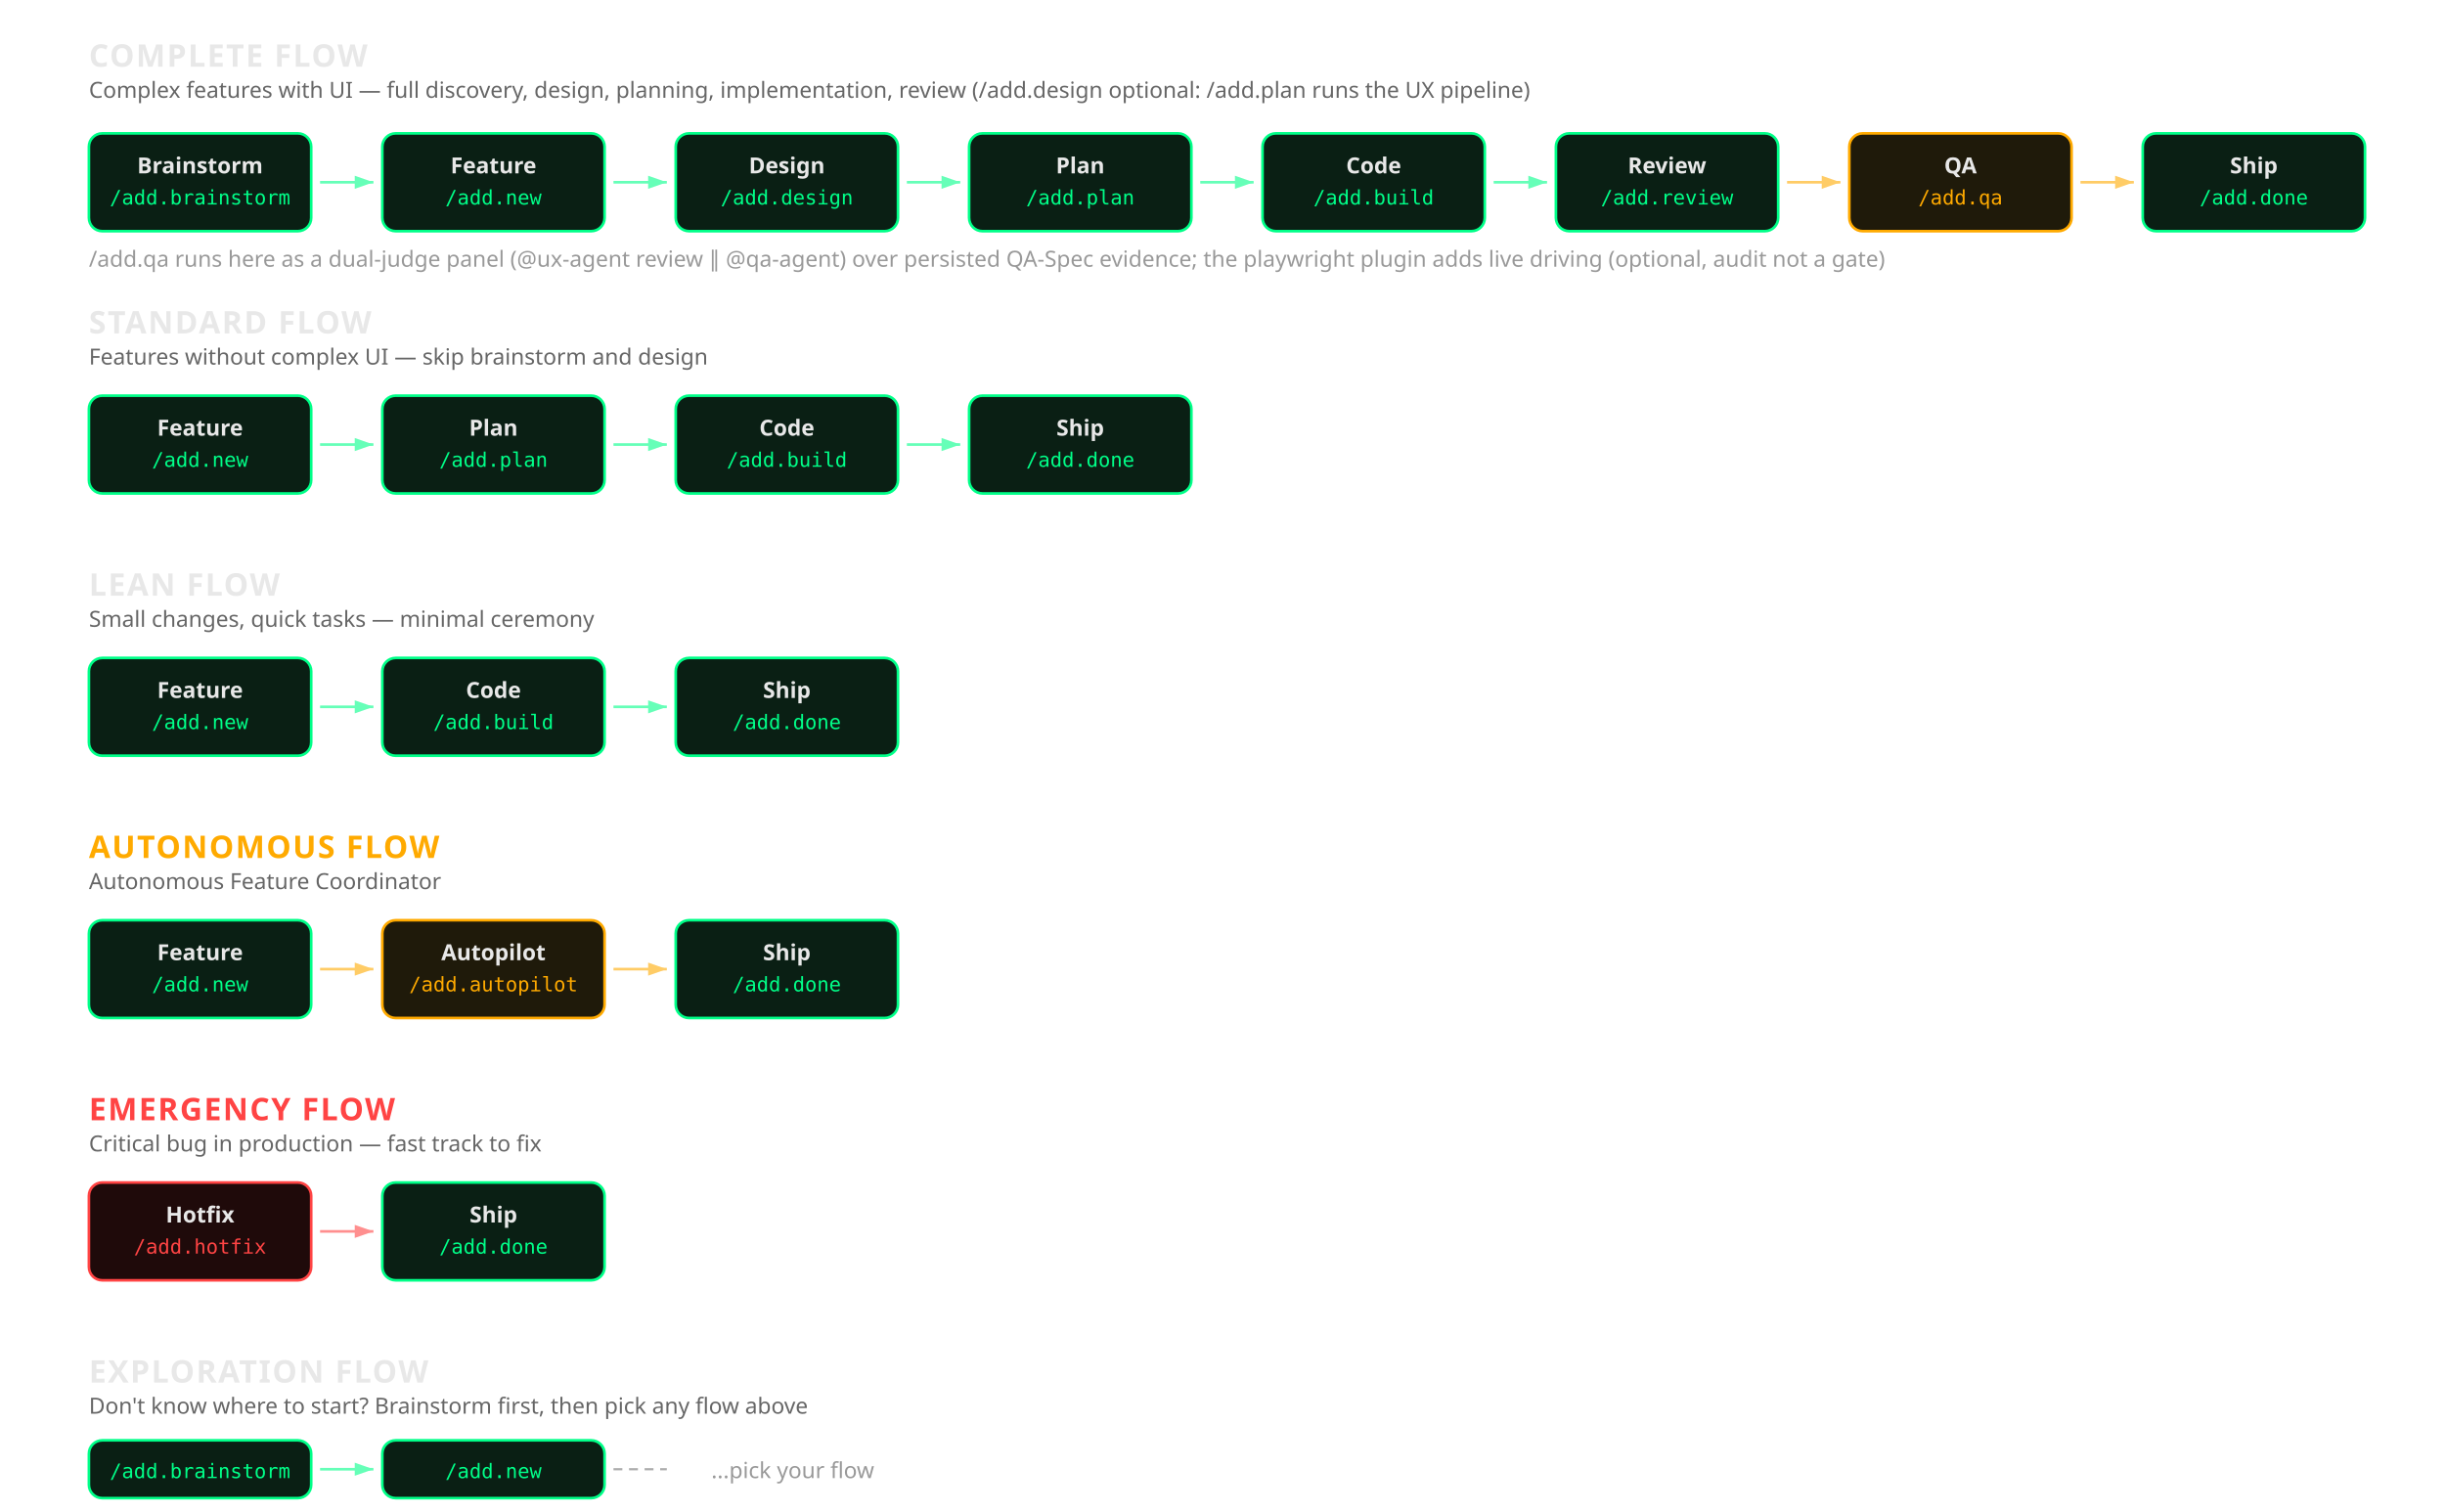
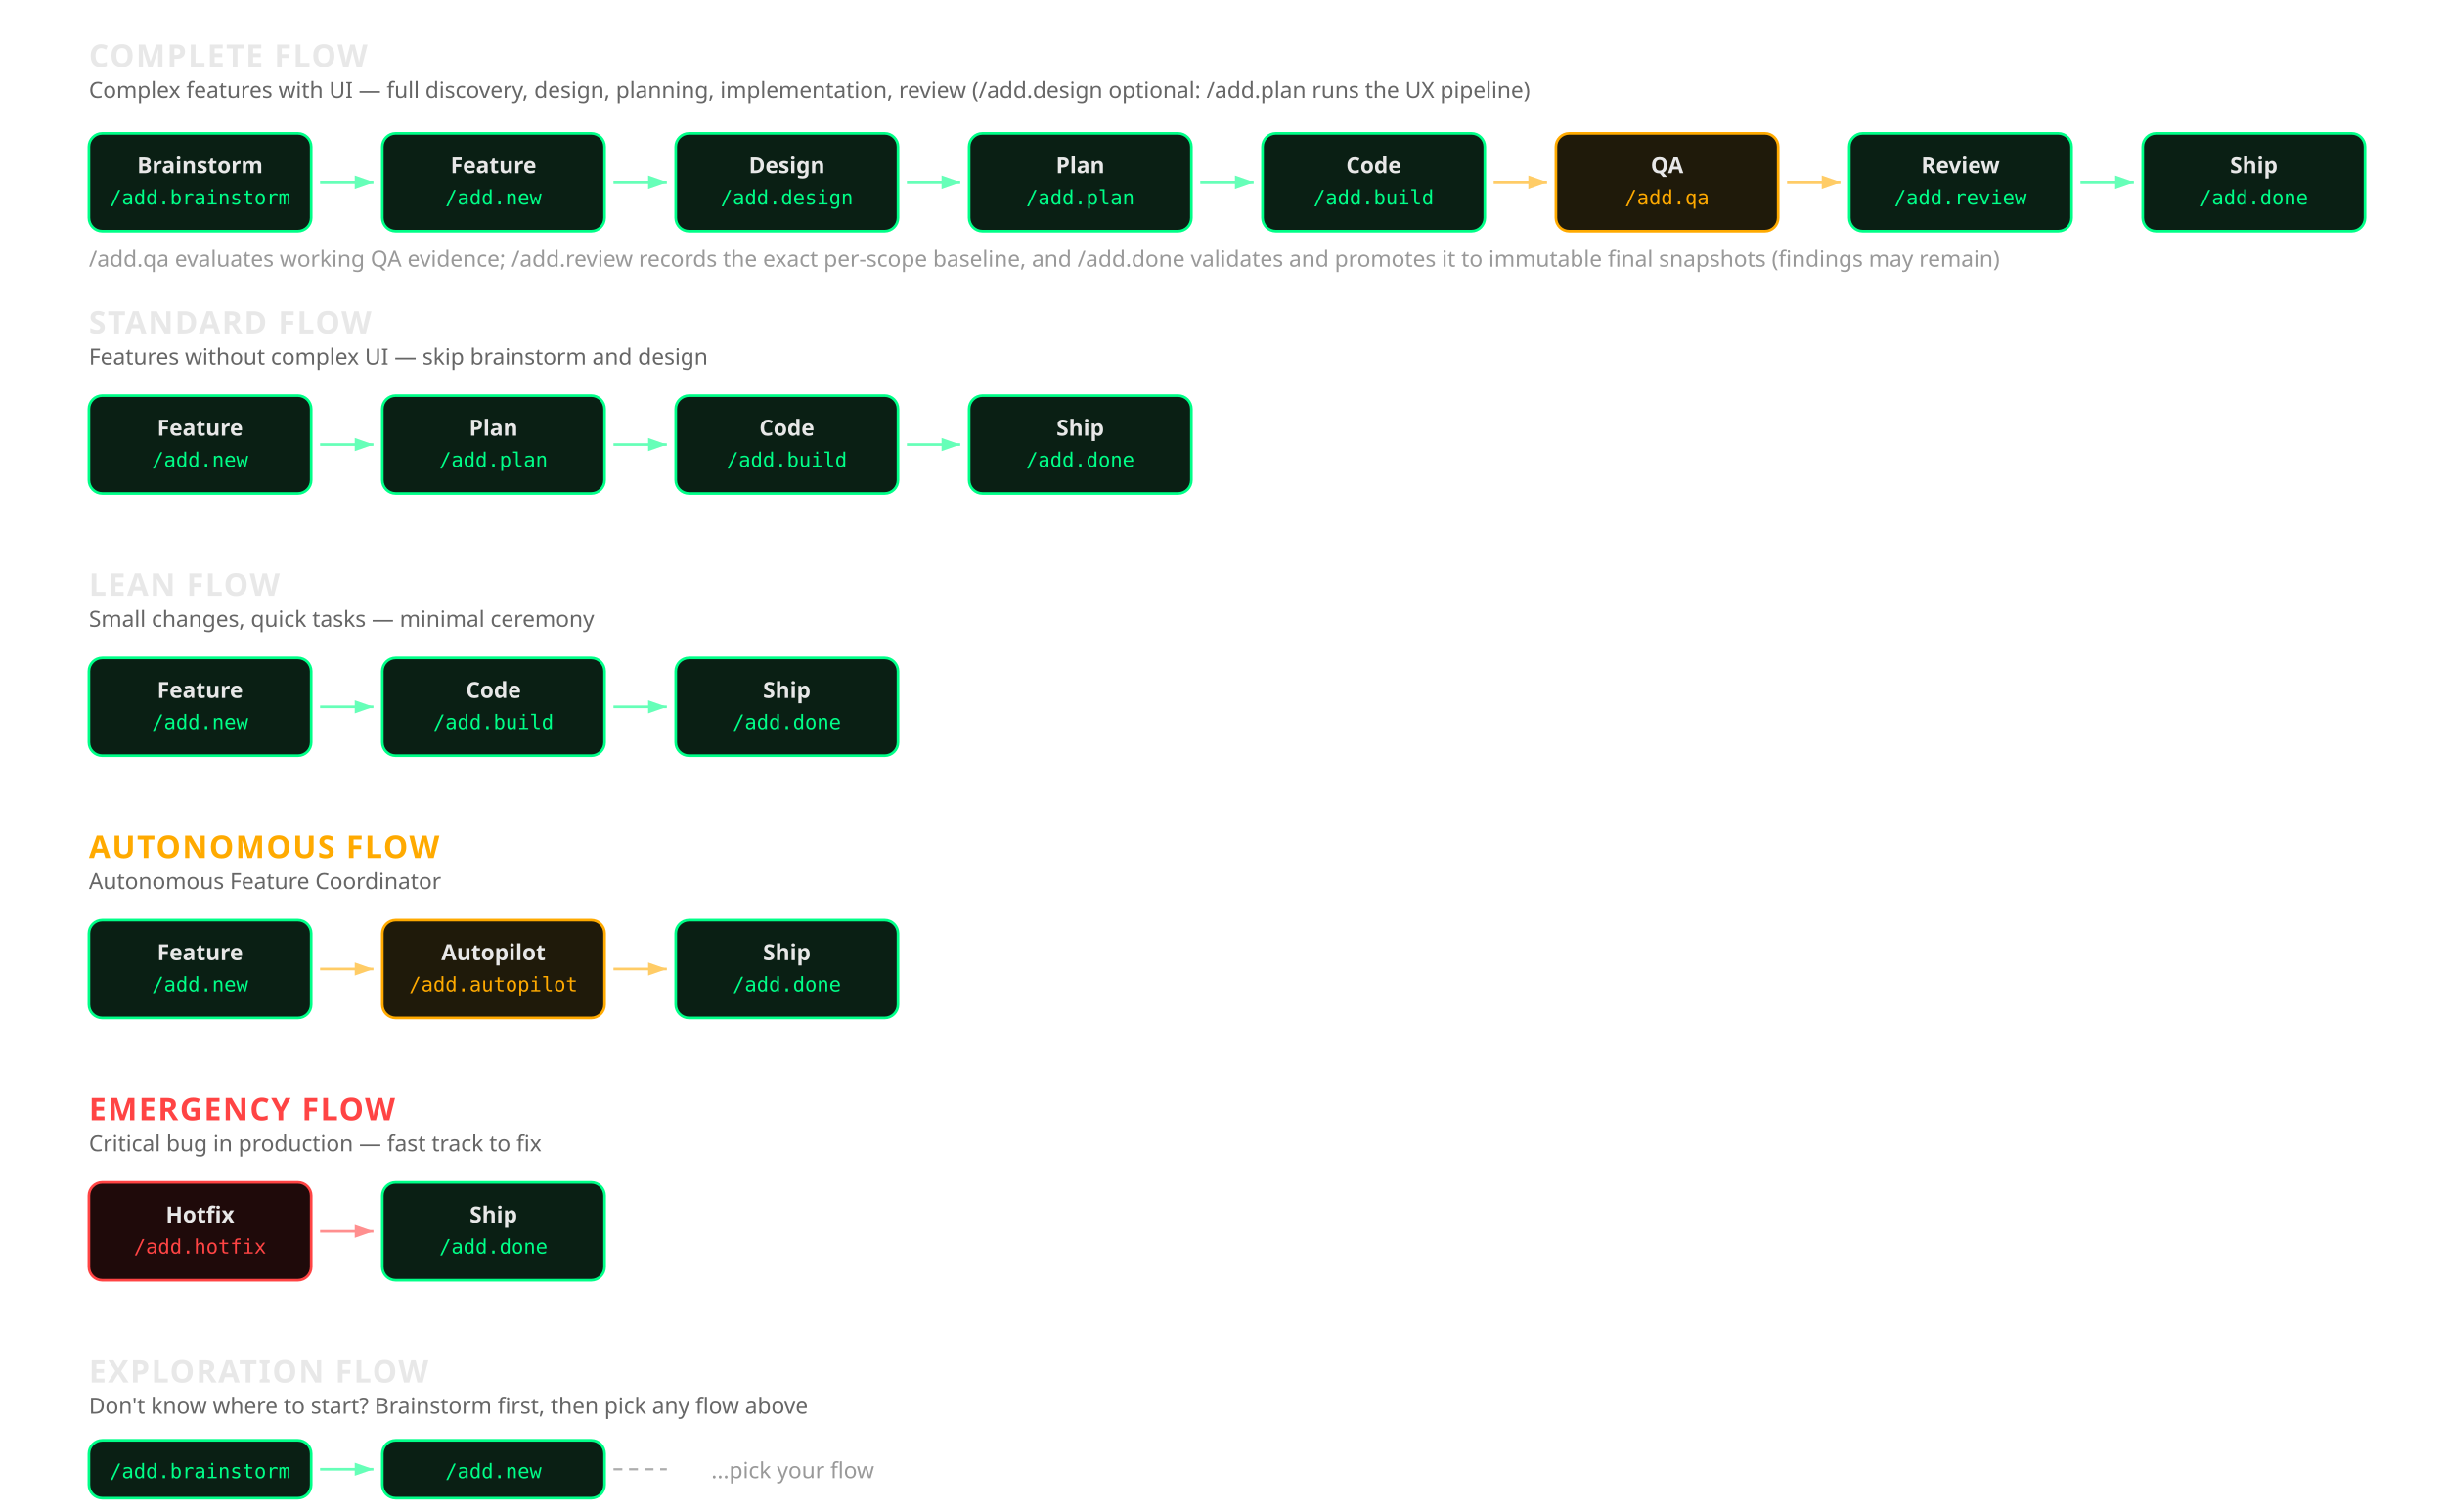
<svg xmlns="http://www.w3.org/2000/svg" viewBox="0 0 1100 680" fill="none">
  <style>
    .title { fill: #e8e8e8; font-family: 'Syne', sans-serif; font-size: 11px; font-weight: 700; }
    .cmd { fill: #00ff88; font-family: 'JetBrains Mono', monospace; font-size: 9px; }
    .desc { fill: #666; font-family: 'Outfit', sans-serif; font-size: 9px; }
    .node { fill: #111; stroke: #222; stroke-width: 1.2; }
    .node-on { fill: #0a1f14; stroke: #00ff88; stroke-width: 1.2; }
    .node-warn { fill: #1f1a0a; stroke: #ffaa00; stroke-width: 1.2; }
    .node-err { fill: #1f0a0a; stroke: #ff4444; stroke-width: 1.2; }
    .ntxt { fill: #e8e8e8; font-family: 'Syne', sans-serif; font-size: 10px; font-weight: 600; }
    .arrow { stroke: #00ff88; stroke-width: 1.2; fill: none; marker-end: url(#ag); opacity: 0.6; }
    .arrow-w { stroke: #ffaa00; stroke-width: 1.2; fill: none; marker-end: url(#aw); opacity: 0.6; }
    .arrow-e { stroke: #ff4444; stroke-width: 1.2; fill: none; marker-end: url(#ae); opacity: 0.6; }
    .arrow-dim { stroke: #333; stroke-width: 1; fill: none; stroke-dasharray: 4 3; opacity: 0.4; }
    .label { fill: #e8e8e8; font-family: 'Syne', sans-serif; font-size: 14px; font-weight: 800; letter-spacing: 0.05em; }
    .sublabel { fill: #666; font-family: 'Outfit', sans-serif; font-size: 10px; }
    .badge { fill: #00ff88; font-family: 'JetBrains Mono', monospace; font-size: 8px; font-weight: 600; }
    .badge-bg { fill: #0a1f14; stroke: #00ff88; stroke-width: 0.8; rx: 4; }
  </style>
  <defs>
    <marker id="ag" viewBox="0 0 10 7" refX="10" refY="3.5" markerWidth="7" markerHeight="5" orient="auto">
      <polygon points="0 0,10 3.5,0 7" fill="#00ff88" />
    </marker>
    <marker id="aw" viewBox="0 0 10 7" refX="10" refY="3.5" markerWidth="7" markerHeight="5" orient="auto">
      <polygon points="0 0,10 3.5,0 7" fill="#ffaa00" />
    </marker>
    <marker id="ae" viewBox="0 0 10 7" refX="10" refY="3.5" markerWidth="7" markerHeight="5" orient="auto">
      <polygon points="0 0,10 3.5,0 7" fill="#ff4444" />
    </marker>
  </defs>
  <text x="40" y="30" class="label">COMPLETE FLOW</text>
  <text x="40" y="44" class="sublabel">Complex features with UI — full discovery, design, planning, implementation, review (/add.design optional: /add.plan runs the UX pipeline)</text>
  <g transform="translate(40, 60)">
    <rect x="0" y="0" width="100" height="44" rx="6" class="node-on" />
    <text x="50" y="18" text-anchor="middle" class="ntxt">Brainstorm</text>
    <text x="50" y="32" text-anchor="middle" class="cmd">/add.brainstorm</text>
  </g>
  <line x1="144" y1="82" x2="168" y2="82" class="arrow" />
  <g transform="translate(172, 60)">
    <rect x="0" y="0" width="100" height="44" rx="6" class="node-on" />
    <text x="50" y="18" text-anchor="middle" class="ntxt">Feature</text>
    <text x="50" y="32" text-anchor="middle" class="cmd">/add.new</text>
  </g>
  <line x1="276" y1="82" x2="300" y2="82" class="arrow" />
  <g transform="translate(304, 60)">
    <rect x="0" y="0" width="100" height="44" rx="6" class="node-on" />
    <text x="50" y="18" text-anchor="middle" class="ntxt">Design</text>
    <text x="50" y="32" text-anchor="middle" class="cmd">/add.design</text>
  </g>
  <line x1="408" y1="82" x2="432" y2="82" class="arrow" />
  <g transform="translate(436, 60)">
    <rect x="0" y="0" width="100" height="44" rx="6" class="node-on" />
    <text x="50" y="18" text-anchor="middle" class="ntxt">Plan</text>
    <text x="50" y="32" text-anchor="middle" class="cmd">/add.plan</text>
  </g>
  <line x1="540" y1="82" x2="564" y2="82" class="arrow" />
  <g transform="translate(568, 60)">
    <rect x="0" y="0" width="100" height="44" rx="6" class="node-on" />
    <text x="50" y="18" text-anchor="middle" class="ntxt">Code</text>
    <text x="50" y="32" text-anchor="middle" class="cmd">/add.build</text>
  </g>
-   <line x1="672" y1="82" x2="696" y2="82" class="arrow" />
+   <line x1="672" y1="82" x2="696" y2="82" class="arrow-w" />
  <g transform="translate(700, 60)">
+     <rect x="0" y="0" width="100" height="44" rx="6" class="node-warn" />
+     <text x="50" y="18" text-anchor="middle" class="ntxt">QA</text>
+     <text x="50" y="32" text-anchor="middle" class="cmd" style="fill:#ffaa00">/add.qa</text>
+   </g>
+   <line x1="804" y1="82" x2="828" y2="82" class="arrow-w" />
+   <g transform="translate(832, 60)">
    <rect x="0" y="0" width="100" height="44" rx="6" class="node-on" />
    <text x="50" y="18" text-anchor="middle" class="ntxt">Review</text>
    <text x="50" y="32" text-anchor="middle" class="cmd">/add.review</text>
  </g>
-   <line x1="804" y1="82" x2="828" y2="82" class="arrow-w" />
-   <g transform="translate(832, 60)">
-     <rect x="0" y="0" width="100" height="44" rx="6" class="node-warn" />
-     <text x="50" y="18" text-anchor="middle" class="ntxt">QA</text>
-     <text x="50" y="32" text-anchor="middle" class="cmd" style="fill:#ffaa00">/add.qa</text>
-   </g>
-   <line x1="936" y1="82" x2="960" y2="82" class="arrow-w" />
+   <line x1="936" y1="82" x2="960" y2="82" class="arrow" />
  <g transform="translate(964, 60)">
    <rect x="0" y="0" width="100" height="44" rx="6" class="node-on" />
    <text x="50" y="18" text-anchor="middle" class="ntxt">Ship</text>
    <text x="50" y="32" text-anchor="middle" class="cmd">/add.done</text>
  </g>
-   <text x="40" y="120" class="sublabel" style="fill:#999">/add.qa runs here as a dual-judge panel (@ux-agent review ∥ @qa-agent) over persisted QA-Spec evidence; the playwright plugin adds live driving (optional, audit not a gate)</text>
+   <text x="40" y="120" class="sublabel" style="fill:#999">/add.qa evaluates working QA evidence; /add.review records the exact per-scope baseline, and /add.done validates and promotes it to immutable final snapshots (findings may remain)</text>
  <text x="40" y="150" class="label">STANDARD FLOW</text>
  <text x="40" y="164" class="sublabel">Features without complex UI — skip brainstorm and design</text>
  <g transform="translate(40, 178)">
    <rect x="0" y="0" width="100" height="44" rx="6" class="node-on" />
    <text x="50" y="18" text-anchor="middle" class="ntxt">Feature</text>
    <text x="50" y="32" text-anchor="middle" class="cmd">/add.new</text>
  </g>
  <line x1="144" y1="200" x2="168" y2="200" class="arrow" />
  <g transform="translate(172, 178)">
    <rect x="0" y="0" width="100" height="44" rx="6" class="node-on" />
    <text x="50" y="18" text-anchor="middle" class="ntxt">Plan</text>
    <text x="50" y="32" text-anchor="middle" class="cmd">/add.plan</text>
  </g>
  <line x1="276" y1="200" x2="300" y2="200" class="arrow" />
  <g transform="translate(304, 178)">
    <rect x="0" y="0" width="100" height="44" rx="6" class="node-on" />
    <text x="50" y="18" text-anchor="middle" class="ntxt">Code</text>
    <text x="50" y="32" text-anchor="middle" class="cmd">/add.build</text>
  </g>
  <line x1="408" y1="200" x2="432" y2="200" class="arrow" />
  <g transform="translate(436, 178)">
    <rect x="0" y="0" width="100" height="44" rx="6" class="node-on" />
    <text x="50" y="18" text-anchor="middle" class="ntxt">Ship</text>
    <text x="50" y="32" text-anchor="middle" class="cmd">/add.done</text>
  </g>
  <text x="40" y="268" class="label">LEAN FLOW</text>
  <text x="40" y="282" class="sublabel">Small changes, quick tasks — minimal ceremony</text>
  <g transform="translate(40, 296)">
    <rect x="0" y="0" width="100" height="44" rx="6" class="node-on" />
    <text x="50" y="18" text-anchor="middle" class="ntxt">Feature</text>
    <text x="50" y="32" text-anchor="middle" class="cmd">/add.new</text>
  </g>
  <line x1="144" y1="318" x2="168" y2="318" class="arrow" />
  <g transform="translate(172, 296)">
    <rect x="0" y="0" width="100" height="44" rx="6" class="node-on" />
    <text x="50" y="18" text-anchor="middle" class="ntxt">Code</text>
    <text x="50" y="32" text-anchor="middle" class="cmd">/add.build</text>
  </g>
  <line x1="276" y1="318" x2="300" y2="318" class="arrow" />
  <g transform="translate(304, 296)">
    <rect x="0" y="0" width="100" height="44" rx="6" class="node-on" />
    <text x="50" y="18" text-anchor="middle" class="ntxt">Ship</text>
    <text x="50" y="32" text-anchor="middle" class="cmd">/add.done</text>
  </g>
  <text x="40" y="386" class="label" style="fill:#ffaa00">AUTONOMOUS FLOW</text>
  <text x="40" y="400" class="sublabel">Autonomous Feature Coordinator</text>
  <g transform="translate(40, 414)">
    <rect x="0" y="0" width="100" height="44" rx="6" class="node-on" />
    <text x="50" y="18" text-anchor="middle" class="ntxt">Feature</text>
    <text x="50" y="32" text-anchor="middle" class="cmd">/add.new</text>
  </g>
  <line x1="144" y1="436" x2="168" y2="436" class="arrow-w" />
  <g transform="translate(172, 414)">
    <rect x="0" y="0" width="100" height="44" rx="6" class="node-warn" />
    <text x="50" y="18" text-anchor="middle" class="ntxt">Autopilot</text>
    <text x="50" y="32" text-anchor="middle" class="cmd" style="fill:#ffaa00">/add.autopilot</text>
  </g>
  <line x1="276" y1="436" x2="300" y2="436" class="arrow-w" />
  <g transform="translate(304, 414)">
    <rect x="0" y="0" width="100" height="44" rx="6" class="node-on" />
    <text x="50" y="18" text-anchor="middle" class="ntxt">Ship</text>
    <text x="50" y="32" text-anchor="middle" class="cmd">/add.done</text>
  </g>
  <text x="40" y="504" class="label" style="fill:#ff4444">EMERGENCY FLOW</text>
  <text x="40" y="518" class="sublabel">Critical bug in production — fast track to fix</text>
  <g transform="translate(40, 532)">
    <rect x="0" y="0" width="100" height="44" rx="6" class="node-err" />
    <text x="50" y="18" text-anchor="middle" class="ntxt">Hotfix</text>
    <text x="50" y="32" text-anchor="middle" class="cmd" style="fill:#ff4444">/add.hotfix</text>
  </g>
  <line x1="144" y1="554" x2="168" y2="554" class="arrow-e" />
  <g transform="translate(172, 532)">
    <rect x="0" y="0" width="100" height="44" rx="6" class="node-on" />
    <text x="50" y="18" text-anchor="middle" class="ntxt">Ship</text>
    <text x="50" y="32" text-anchor="middle" class="cmd">/add.done</text>
  </g>
  <text x="40" y="622" class="label">EXPLORATION FLOW</text>
  <text x="40" y="636" class="sublabel">Don't know where to start? Brainstorm first, then pick any flow above</text>
  <g transform="translate(40, 648)">
    <rect x="0" y="0" width="100" height="26" rx="6" class="node-on" />
    <text x="50" y="17" text-anchor="middle" class="cmd">/add.brainstorm</text>
  </g>
  <line x1="144" y1="661" x2="168" y2="661" class="arrow" />
  <g transform="translate(172, 648)">
    <rect x="0" y="0" width="100" height="26" rx="6" class="node-on" />
    <text x="50" y="17" text-anchor="middle" class="cmd">/add.new</text>
  </g>
  <line x1="276" y1="661" x2="300" y2="661" class="arrow-dim" />
  <text x="320" y="665" class="sublabel" style="fill:#999">...pick your flow</text>
</svg>
